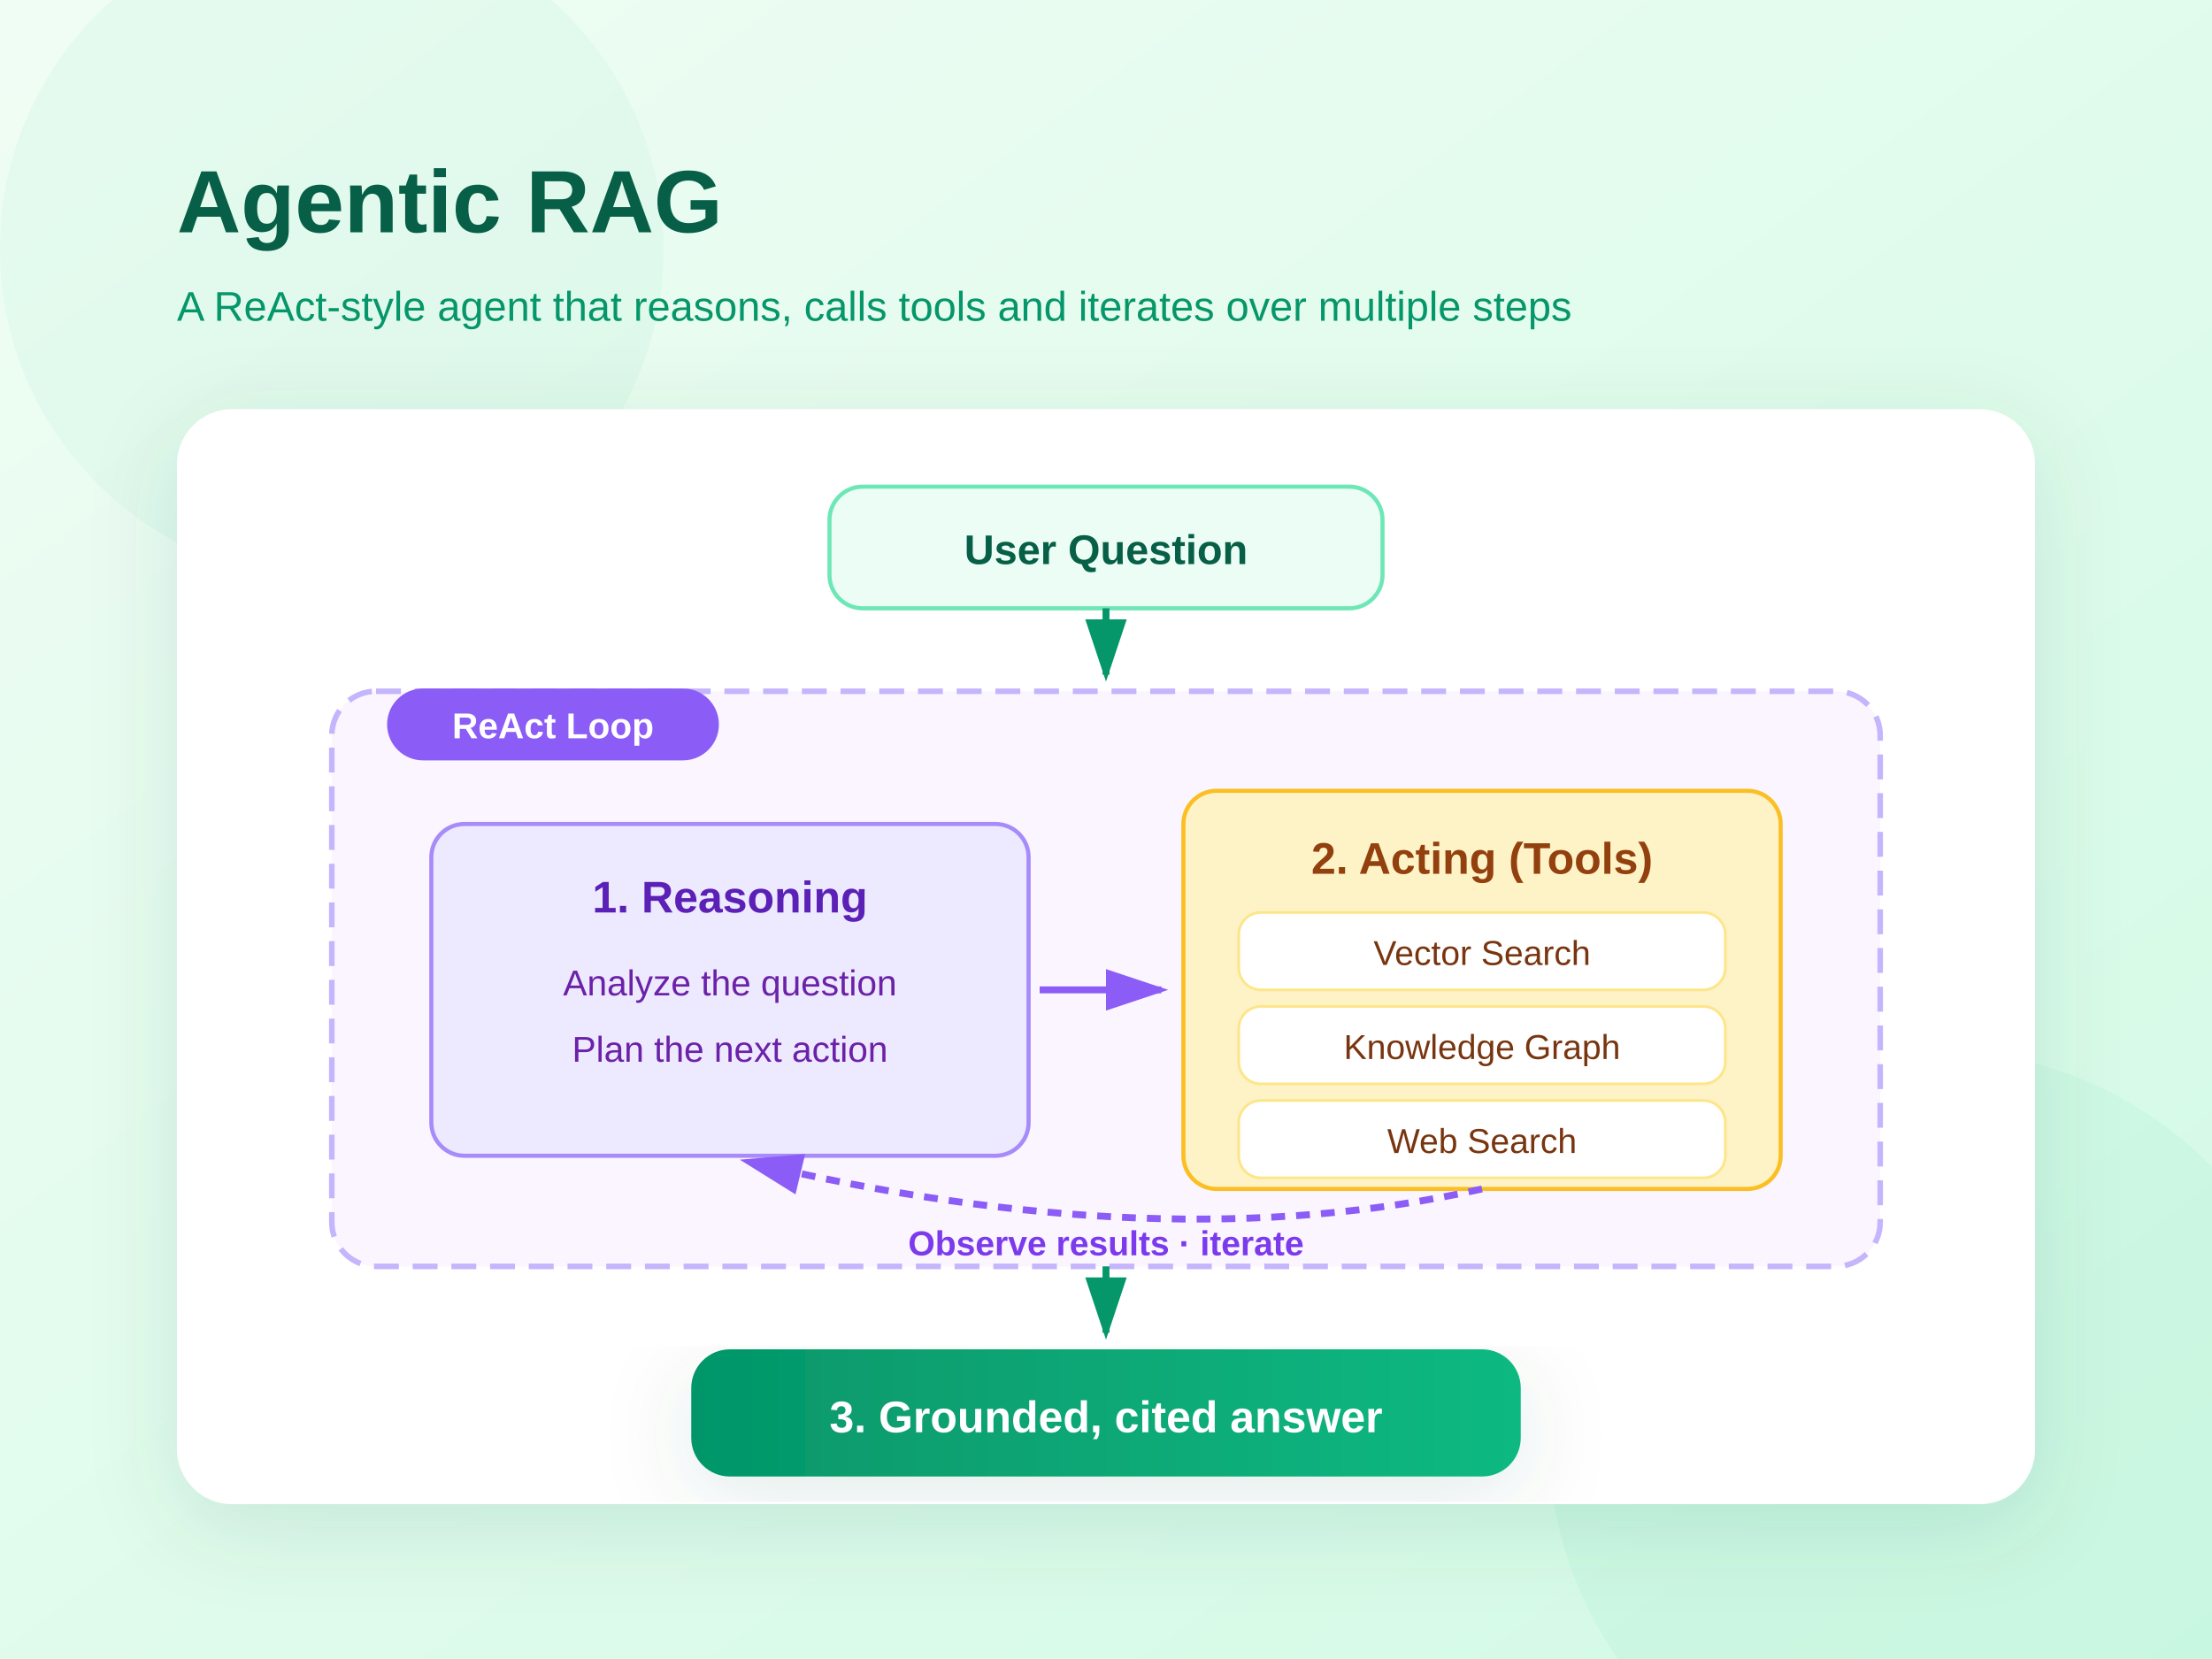
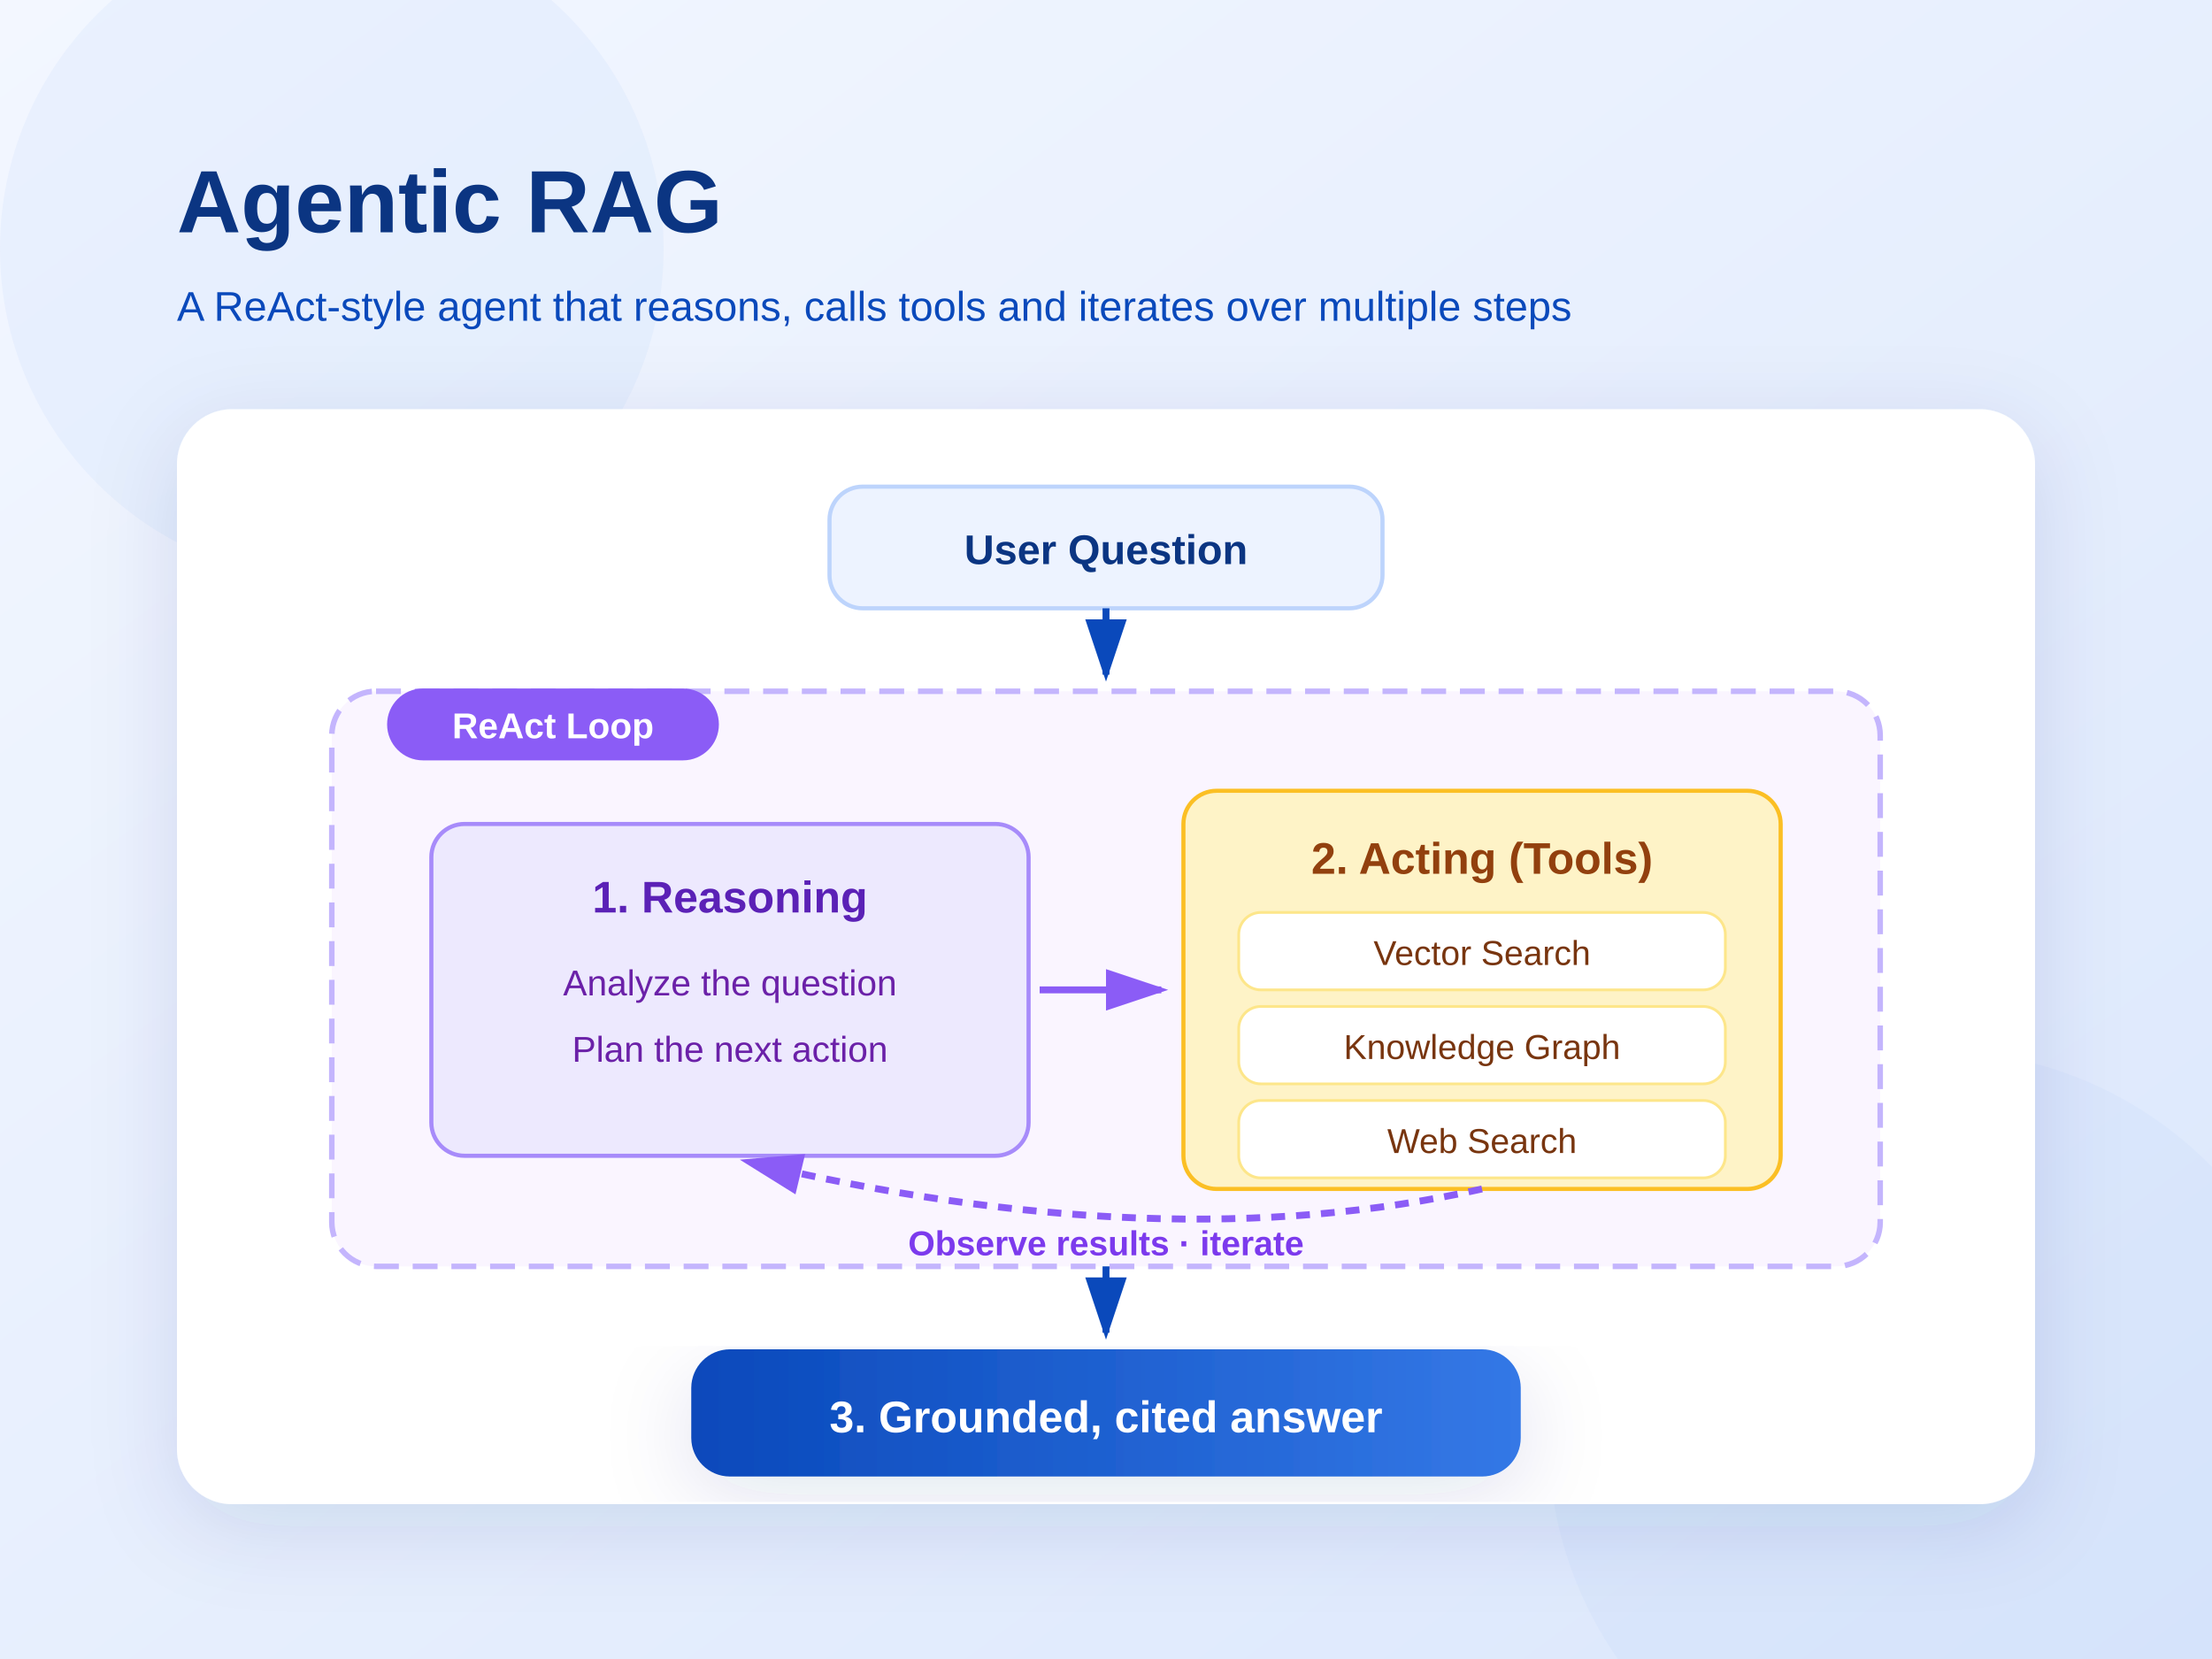
<svg xmlns="http://www.w3.org/2000/svg" viewBox="0 0 800 600">
  <defs>
    <linearGradient id="bg4" x1="0%" y1="0%" x2="100%" y2="100%">
-       <stop offset="0%" stop-color="#F0FDF4" />
-       <stop offset="100%" stop-color="#D1FAE5" />
+       <stop offset="0%" stop-color="#f3f7ff" />
+       <stop offset="100%" stop-color="#dbe7fc" />
    </linearGradient>
    <linearGradient id="brand4" x1="0%" y1="0%" x2="100%" y2="0%">
-       <stop offset="0%" stop-color="#059669" />
-       <stop offset="100%" stop-color="#10B981" />
+       <stop offset="0%" stop-color="#0a49bb" />
+       <stop offset="100%" stop-color="#3478e6" />
    </linearGradient>
    <filter id="soft4" x="-20%" y="-20%" width="140%" height="140%">
-       <feDropShadow dx="0" dy="8" stdDeviation="16" flood-color="#065F46" flood-opacity="0.12" />
+       <feDropShadow dx="0" dy="8" stdDeviation="16" flood-color="#0b3582" flood-opacity="0.12" />
    </filter>
  </defs>
  <rect width="800" height="600" fill="url(#bg4)" />
-   <circle cx="120" cy="90" r="120" fill="#10B981" opacity="0.05" />
-   <circle cx="700" cy="520" r="140" fill="#34D399" opacity="0.06" />
-   <text x="64" y="84" font-family="Arial, sans-serif" font-size="32" font-weight="700" fill="#065F46">Agentic RAG</text>
-   <text x="64" y="116" font-family="Arial, sans-serif" font-size="15" fill="#059669">A ReAct-style agent that reasons, calls tools and iterates over multiple steps</text>
+   <circle cx="120" cy="90" r="120" fill="#3478e6" opacity="0.05" />
+   <circle cx="700" cy="520" r="140" fill="#79a7f3" opacity="0.06" />
+   <text x="64" y="84" font-family="Arial, sans-serif" font-size="32" font-weight="700" fill="#0b3582">Agentic RAG</text>
+   <text x="64" y="116" font-family="Arial, sans-serif" font-size="15" fill="#0a49bb">A ReAct-style agent that reasons, calls tools and iterates over multiple steps</text>
  <g filter="url(#soft4)">
    <rect x="64" y="148" width="672" height="396" rx="20" fill="#FFFFFF" />
  </g>
  <g transform="translate(300, 176)">
-     <rect width="200" height="44" rx="12" fill="#ECFDF5" stroke="#6EE7B7" stroke-width="1.5" />
-     <text x="100" y="28" font-family="Arial, sans-serif" font-size="15" font-weight="600" fill="#065F46" text-anchor="middle">User Question</text>
+     <rect width="200" height="44" rx="12" fill="#edf3ff" stroke="#bdd4fc" stroke-width="1.5" />
+     <text x="100" y="28" font-family="Arial, sans-serif" font-size="15" font-weight="600" fill="#0b3582" text-anchor="middle">User Question</text>
  </g>
-   <path d="M400 220 V244" stroke="#059669" stroke-width="2.5" marker-end="url(#arrG4)" />
+   <path d="M400 220 V244" stroke="#0a49bb" stroke-width="2.5" marker-end="url(#arrG4)" />
  <g transform="translate(120, 250)">
    <rect width="560" height="208" rx="16" fill="#FAF5FF" stroke="#C4B5FD" stroke-width="2" stroke-dasharray="9,5" />
    <rect x="20" y="-1" width="120" height="26" rx="13" fill="#8B5CF6" />
    <text x="80" y="17" font-family="Arial, sans-serif" font-size="13" font-weight="700" fill="#FFFFFF" text-anchor="middle">ReAct Loop</text>
    <g transform="translate(36, 48)">
      <rect width="216" height="120" rx="12" fill="#EDE9FE" stroke="#A78BFA" stroke-width="1.5" />
      <text x="108" y="32" font-family="Arial, sans-serif" font-size="16" font-weight="700" fill="#5B21B6" text-anchor="middle">1. Reasoning</text>
      <text x="108" y="62" font-family="Arial, sans-serif" font-size="13" fill="#6B21A8" text-anchor="middle">Analyze the question</text>
      <text x="108" y="86" font-family="Arial, sans-serif" font-size="13" fill="#6B21A8" text-anchor="middle">Plan the next action</text>
    </g>
    <path d="M256 108 H300" stroke="#8B5CF6" stroke-width="2.5" marker-end="url(#arrP4)" />
    <g transform="translate(308, 36)">
      <rect width="216" height="144" rx="12" fill="#FEF3C7" stroke="#FBBF24" stroke-width="1.5" />
      <text x="108" y="30" font-family="Arial, sans-serif" font-size="16" font-weight="700" fill="#92400E" text-anchor="middle">2. Acting (Tools)</text>
      <g font-family="Arial, sans-serif" font-size="12.5" fill="#78350F" text-anchor="middle">
        <rect x="20" y="44" width="176" height="28" rx="8" fill="#FFFFFF" stroke="#FDE68A" />
        <text x="108" y="63">Vector Search</text>
        <rect x="20" y="78" width="176" height="28" rx="8" fill="#FFFFFF" stroke="#FDE68A" />
        <text x="108" y="97">Knowledge Graph</text>
        <rect x="20" y="112" width="176" height="28" rx="8" fill="#FFFFFF" stroke="#FDE68A" />
        <text x="108" y="131">Web Search</text>
      </g>
    </g>
    <path d="M416 180 Q 300 206 150 170" stroke="#8B5CF6" stroke-width="2.5" stroke-dasharray="5,4" fill="none" marker-end="url(#arrP4)" />
    <text x="280" y="204" font-family="Arial, sans-serif" font-size="12.5" font-weight="600" fill="#7C3AED" text-anchor="middle">Observe results · iterate</text>
  </g>
-   <path d="M400 458 V482" stroke="#059669" stroke-width="2.5" marker-end="url(#arrG4)" />
+   <path d="M400 458 V482" stroke="#0a49bb" stroke-width="2.5" marker-end="url(#arrG4)" />
  <g transform="translate(250, 488)">
    <rect width="300" height="46" rx="14" fill="url(#brand4)" filter="url(#soft4)" />
    <text x="150" y="30" font-family="Arial, sans-serif" font-size="16" font-weight="700" fill="#FFFFFF" text-anchor="middle">3. Grounded, cited answer</text>
  </g>
  <defs>
    <marker id="arrG4" markerWidth="9" markerHeight="9" refX="8" refY="3" orient="auto">
-       <polygon points="0 0, 9 3, 0 6" fill="#059669" />
+       <polygon points="0 0, 9 3, 0 6" fill="#0a49bb" />
    </marker>
    <marker id="arrP4" markerWidth="9" markerHeight="9" refX="8" refY="3" orient="auto">
      <polygon points="0 0, 9 3, 0 6" fill="#8B5CF6" />
    </marker>
  </defs>
</svg>
